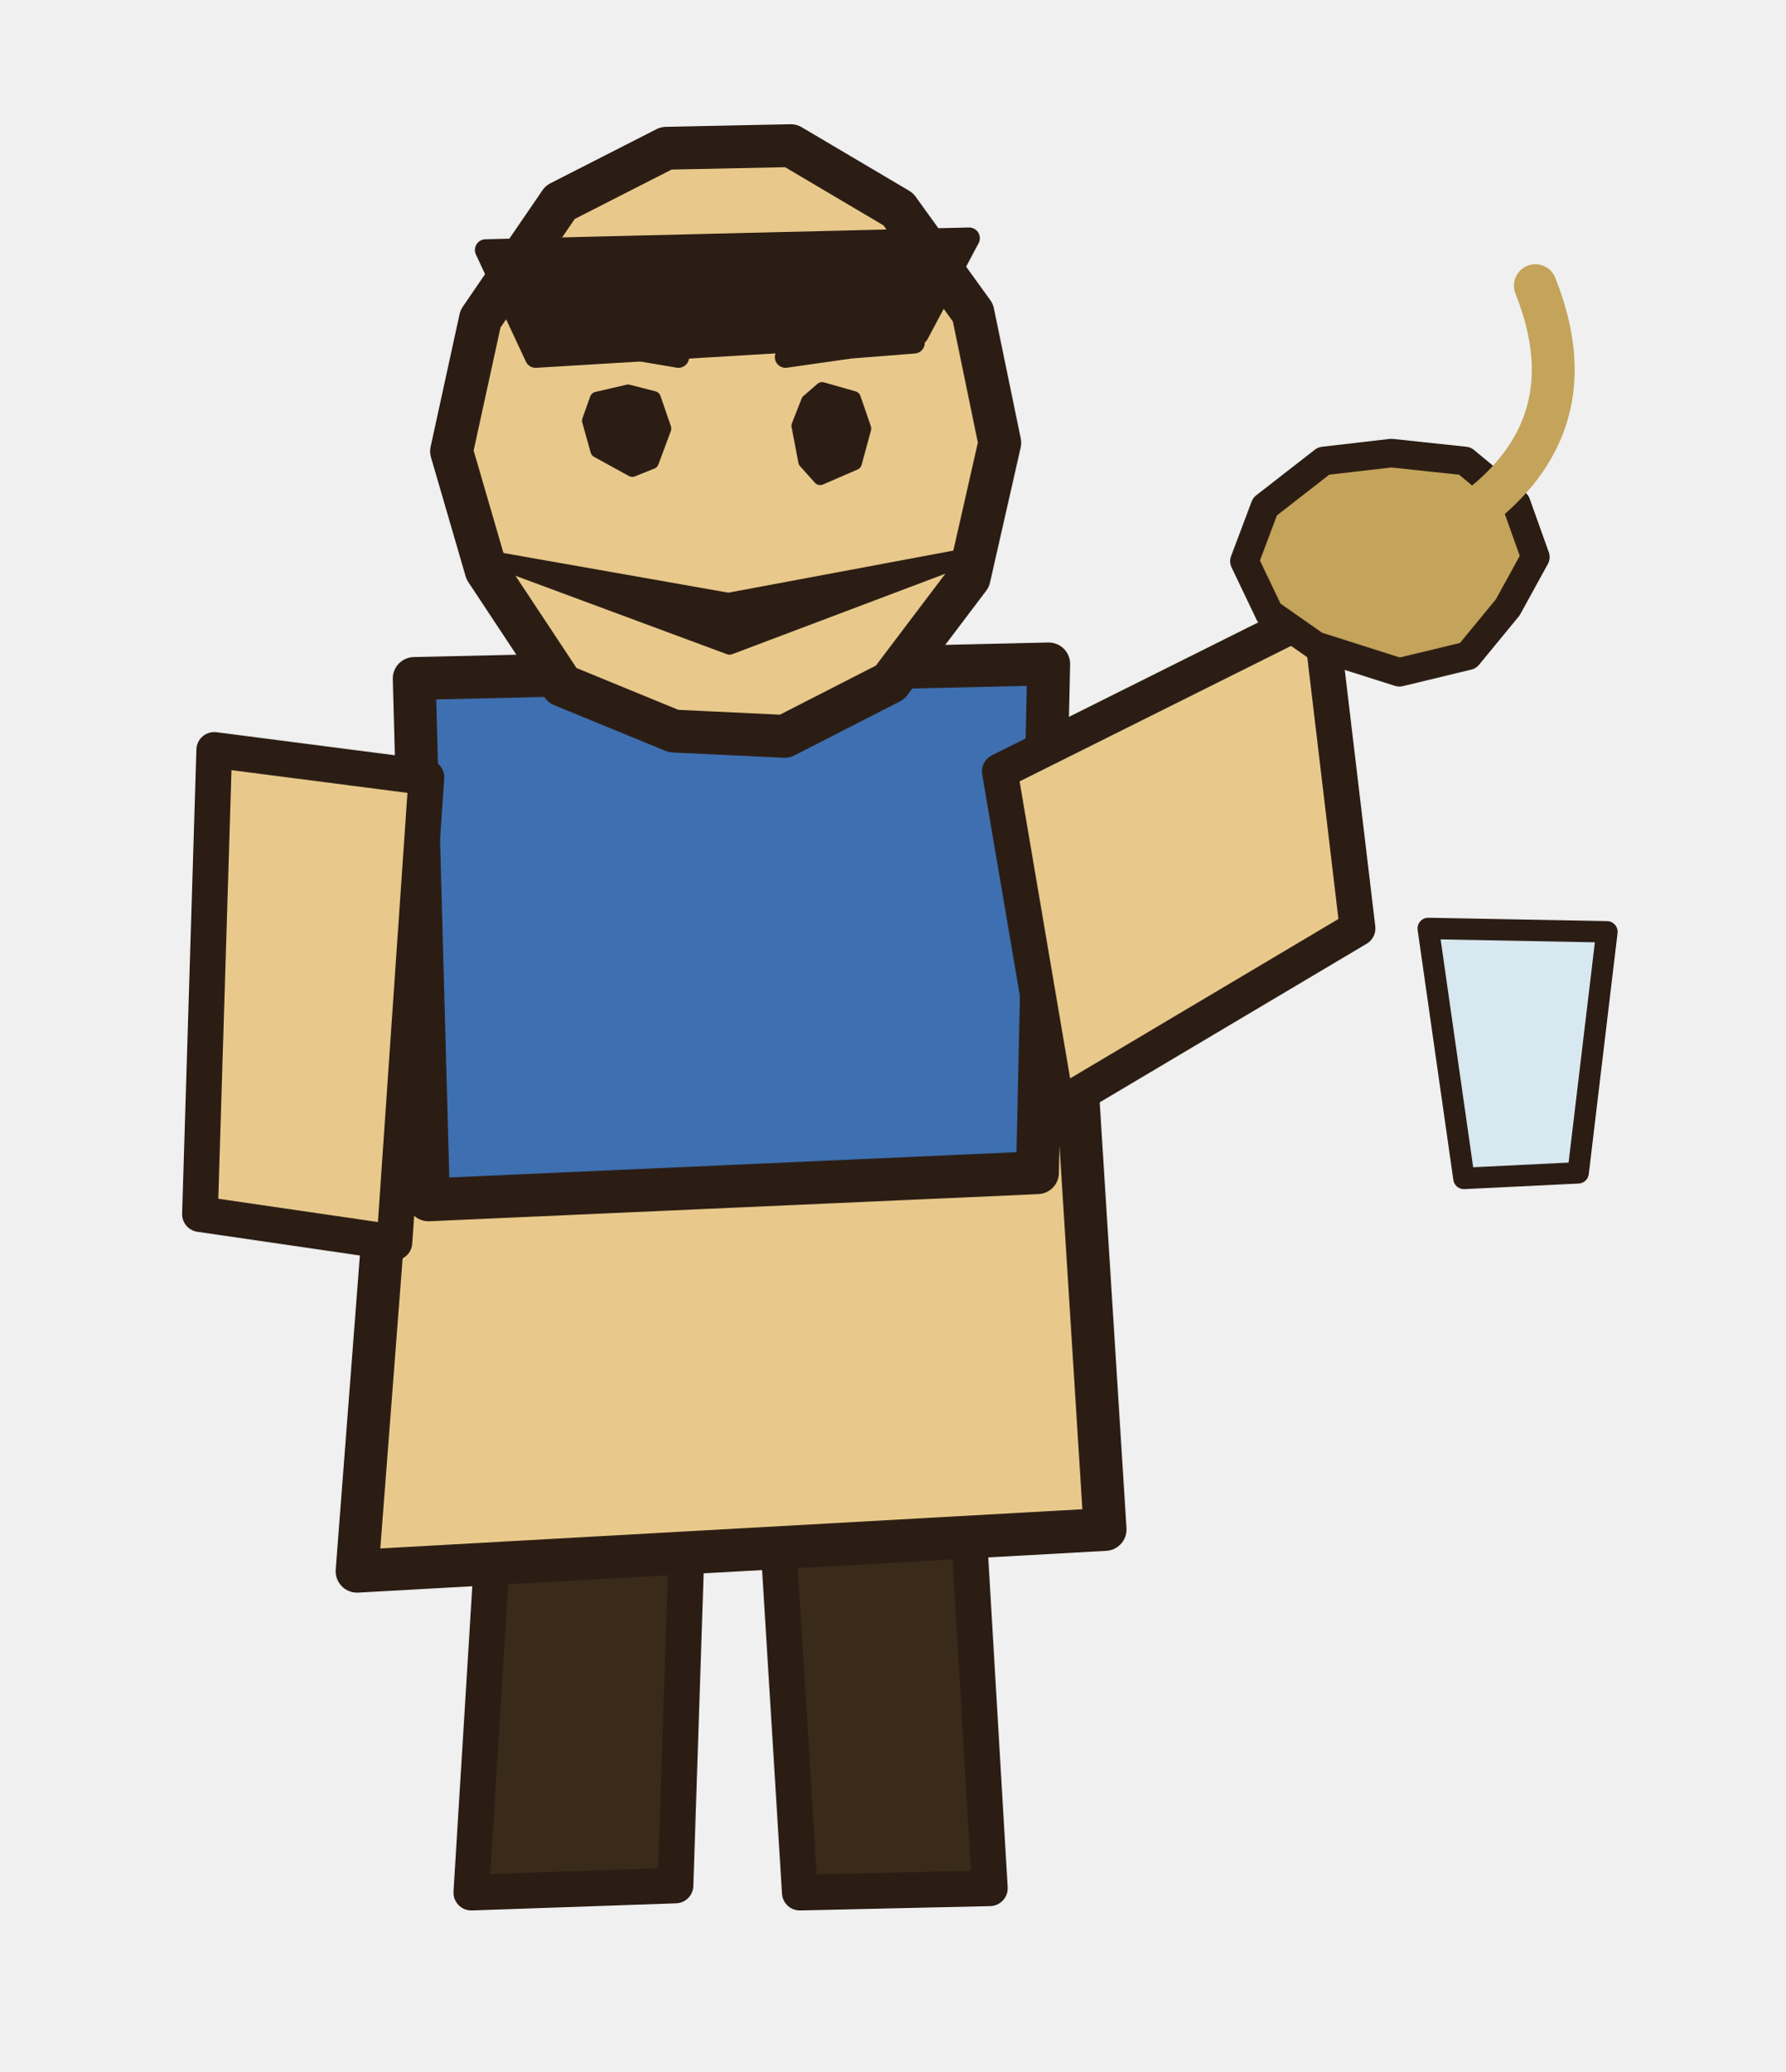
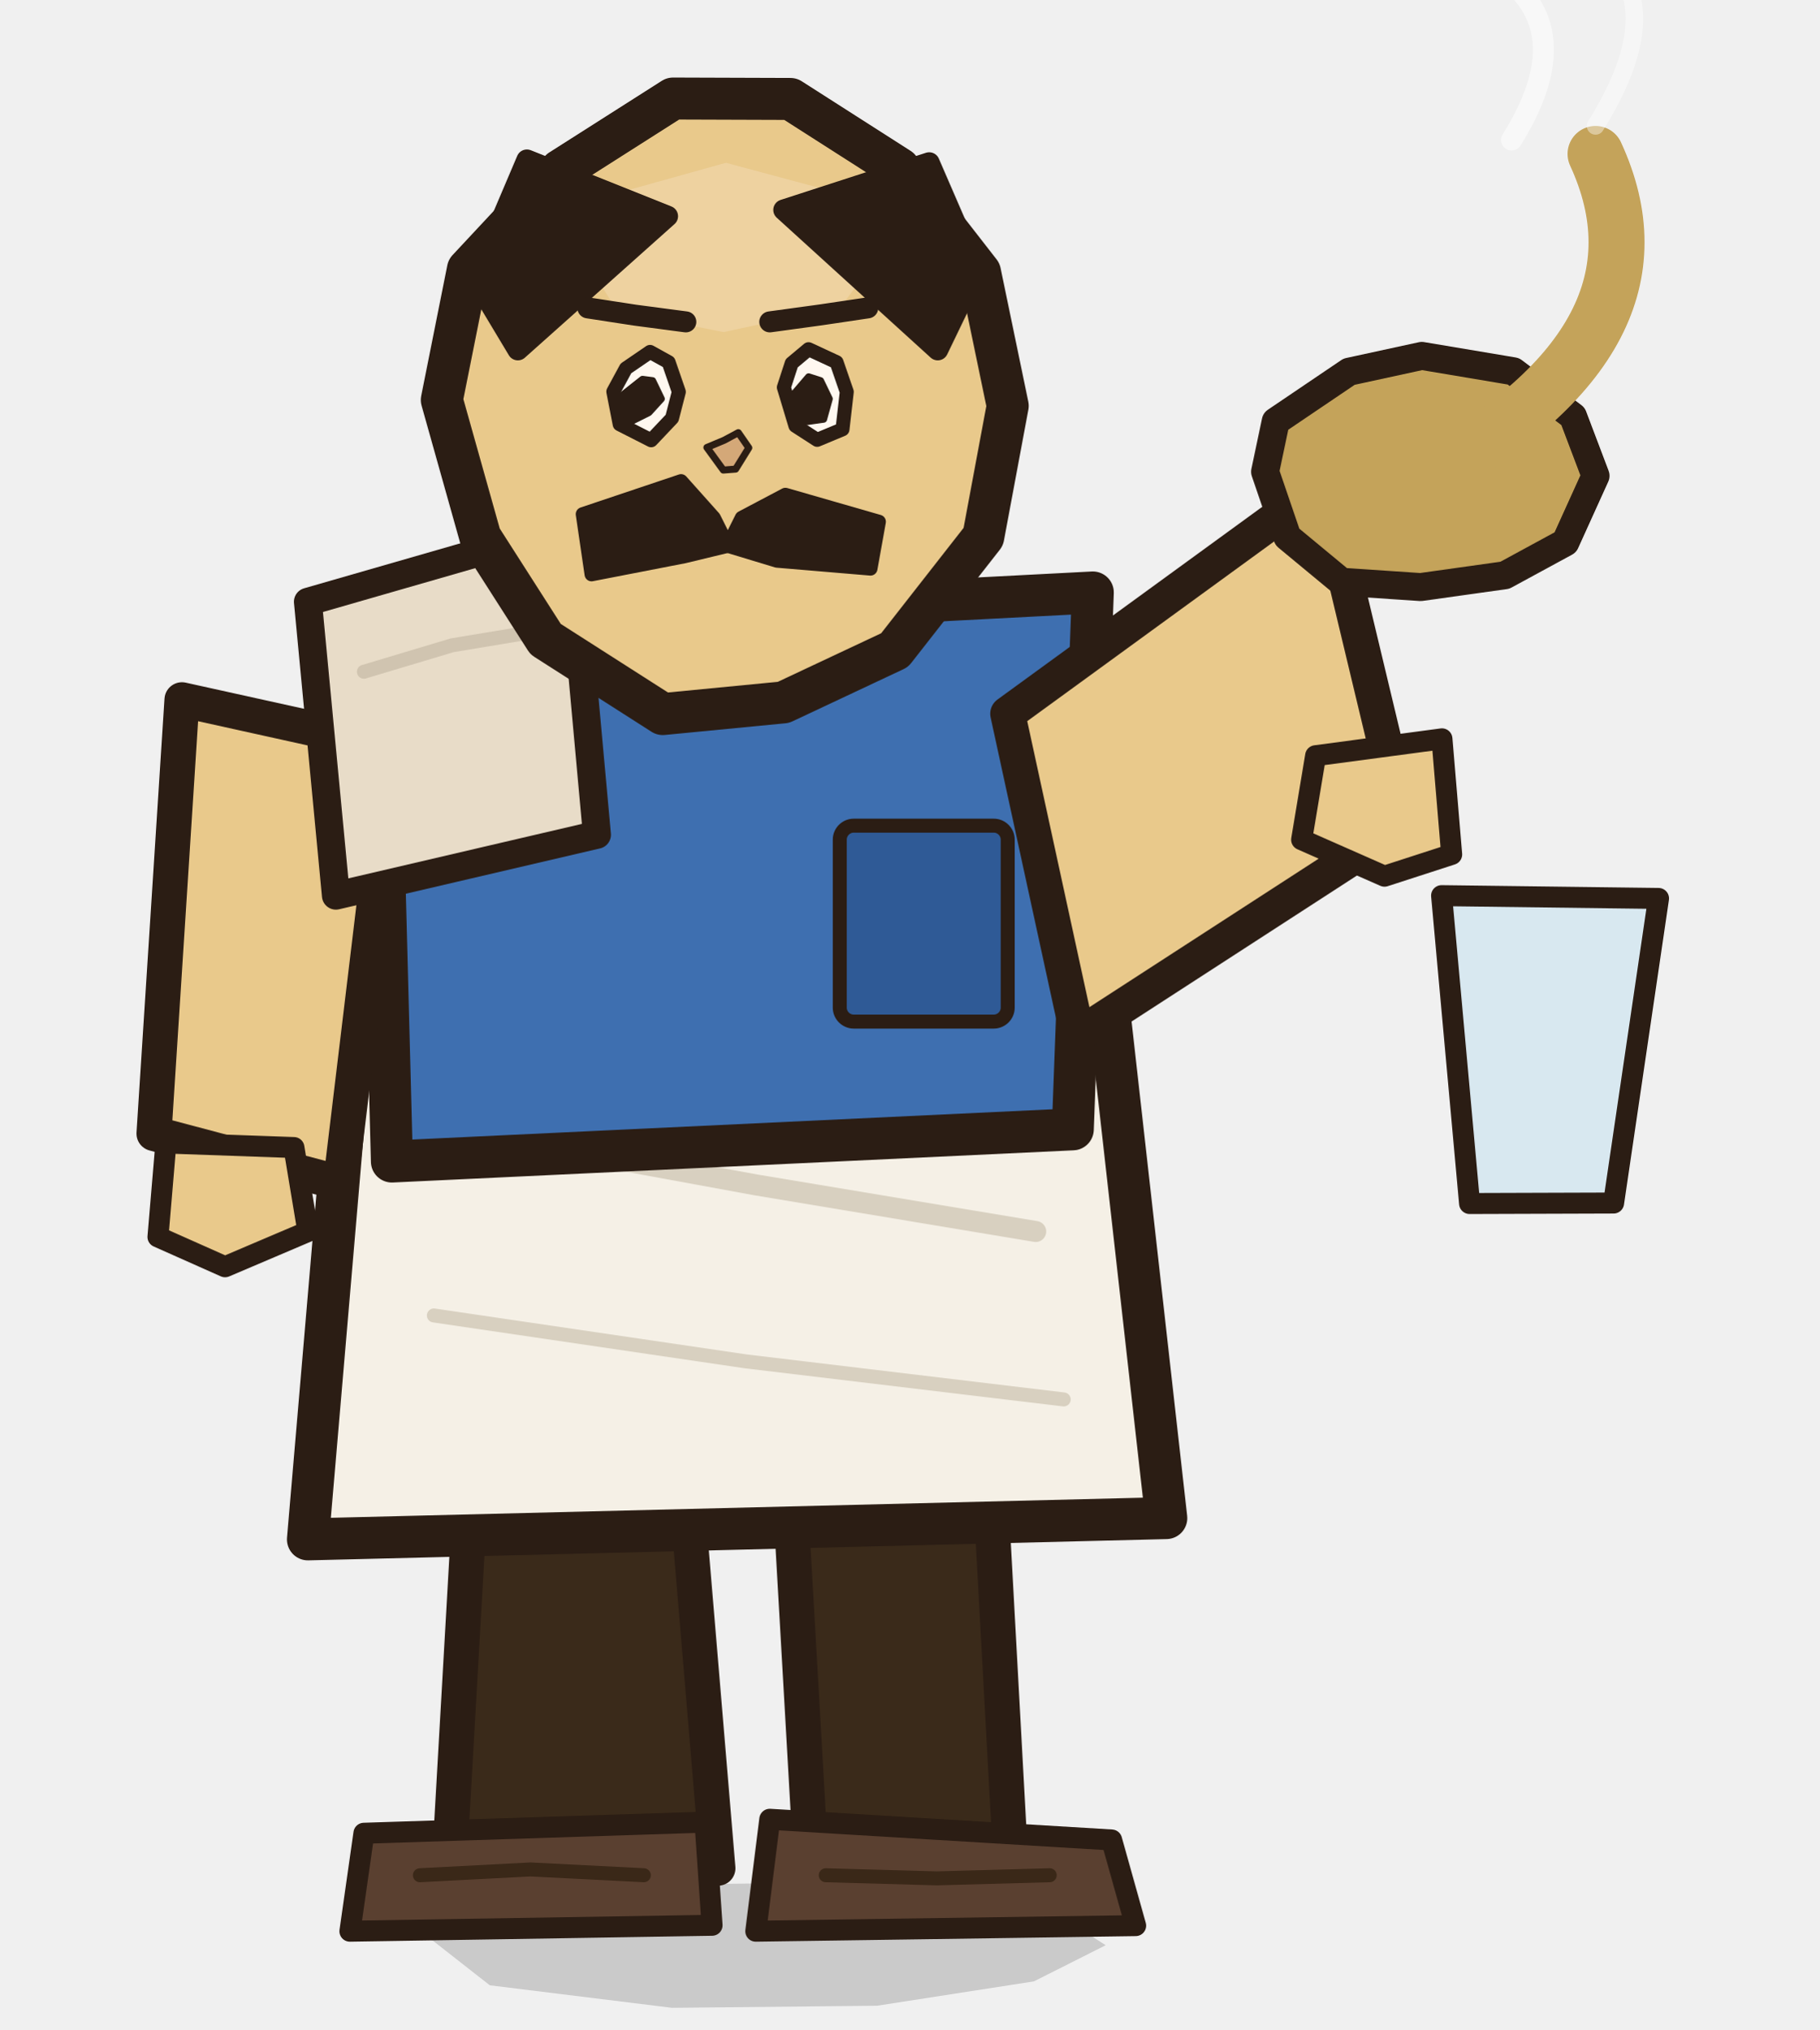
- <svg xmlns="http://www.w3.org/2000/svg" width="250" height="290" viewBox="0 0 250 290">
+ <svg xmlns="http://www.w3.org/2000/svg" width="260" height="290" viewBox="0 0 260 290">
  <g>
-     <path d="M 70.00 200.00 L 96.73 199.17 L 94.59 264.00 L 66.00 265.00 Z" fill="#3A2A1A" stroke="#2B1D14" stroke-width="5" stroke-linejoin="round" stroke-linecap="round" />
-     <path d="M 108.00 200.00 L 134.79 199.51 L 138.61 264.39 L 112.00 265.00 Z" fill="#3A2A1A" stroke="#2B1D14" stroke-width="5" stroke-linejoin="round" stroke-linecap="round" />
-     <path d="M 55.00 155.00 L 150.74 150.41 L 154.75 214.15 L 50.00 220.00 Z" fill="#E9C98B" stroke="#2B1D14" stroke-width="6" stroke-linejoin="round" stroke-linecap="round" />
-     <path d="M 58.00 95.00 L 146.85 92.96 L 145.28 164.20 L 60.00 168.00 Z" fill="#3E6FB0" stroke="#2B1D14" stroke-width="6" stroke-linejoin="round" stroke-linecap="round" />
-     <path d="M 30.00 105.00 L 59.71 108.84 L 55.23 173.97 L 28.00 170.00 Z" fill="#E9C98B" stroke="#2B1D14" stroke-width="5" stroke-linejoin="round" stroke-linecap="round" />
-     <path d="M 140.00 108.00 L 184.82 85.63 L 190.10 129.99 L 148.00 155.00 Z" fill="#E9C98B" stroke="#2B1D14" stroke-width="5" stroke-linejoin="round" stroke-linecap="round" />
-     <path d="M 215.00 78.00 L 211.14 85.03 L 205.57 91.81 L 195.95 94.13 L 184.24 90.41 L 177.74 85.86 L 174.26 78.58 L 177.14 70.93 L 185.35 64.54 L 194.82 63.44 L 205.13 64.54 L 212.32 70.50 Z" fill="#C4A35A" stroke="#2B1D14" stroke-width="4" stroke-linejoin="round" stroke-linecap="round" />
-     <path d="M 195 78 Q 225 65 215 40" fill="none" stroke="#C4A35A" stroke-width="6" stroke-linecap="round" />
-     <path d="M 200.00 130.00 L 225.02 130.47 L 220.99 164.22 L 205.00 165.00 Z" fill="#D8E8F0" stroke="#2B1D14" stroke-width="3" stroke-linejoin="round" stroke-linecap="round" />
-     <path d="M 140.00 62.00 L 135.71 80.90 L 124.63 95.55 L 109.87 103.10 L 94.33 102.36 L 78.74 95.96 L 68.08 79.85 L 63.23 63.19 L 67.28 44.64 L 78.44 28.33 L 93.29 20.76 L 110.73 20.39 L 125.78 29.29 L 136.24 43.78 Z" fill="#E9C98B" stroke="#2B1D14" stroke-width="6" stroke-linejoin="round" stroke-linecap="round" />
-     <path d="M 68.00 78.00 L 102.16 90.67 L 137.30 77.40 L 102.00 84.00 Z" fill="#2B1D14" stroke="#2B1D14" stroke-width="2" stroke-linejoin="round" stroke-linecap="round" />
-     <path d="M 93.00 60.00 L 91.26 64.68 L 88.54 65.77 L 83.67 63.09 L 82.50 58.90 L 83.59 55.85 L 87.96 54.84 L 91.54 55.76 Z" fill="#2B1D14" stroke="#2B1D14" stroke-width="2" stroke-linejoin="round" stroke-linecap="round" />
-     <path d="M 121.00 60.00 L 119.69 64.82 L 114.85 66.92 L 112.78 64.61 L 111.83 59.62 L 113.18 56.18 L 115.12 54.50 L 119.54 55.76 Z" fill="#2B1D14" stroke="#2B1D14" stroke-width="2" stroke-linejoin="round" stroke-linecap="round" />
-     <path d="M 68.00 35.00 L 135.71 33.35 L 128.57 46.77 L 75.00 50.00 Z" fill="#2B1D14" stroke="#2B1D14" stroke-width="3" stroke-linejoin="round" stroke-linecap="round" />
-     <path d="M 78.00 48.00 L 85.80 48.44 L 95.00 50.00" fill="none" stroke="#2B1D14" stroke-width="3" stroke-linecap="round" />
-     <path d="M 110.00 50.00 L 119.03 48.71 L 128.00 48.00" fill="none" stroke="#2B1D14" stroke-width="3" stroke-linecap="round" />
+     <path d="M 158.00 278.00 L 147.74 283.17 L 125.33 286.65 L 96.03 286.95 L 69.99 283.73 L 61.20 276.84 L 70.63 272.03 L 94.43 269.34 L 124.35 268.97 L 148.83 272.12 Z" fill="#000000" stroke="none" stroke-width="0" stroke-linejoin="round" stroke-linecap="round" opacity="0.16" />
+     <path d="M 68.00 200.00 L 96.73 197.17 L 102.59 267.00 L 64.00 270.00 Z" fill="#3A2A1A" stroke="#2B1D14" stroke-width="5" stroke-linejoin="round" stroke-linecap="round" />
+     <path d="M 112.00 198.00 L 140.79 199.51 L 144.61 269.39 L 116.00 268.00 Z" fill="#3A2A1A" stroke="#2B1D14" stroke-width="5" stroke-linejoin="round" stroke-linecap="round" />
+     <path d="M 52.00 262.00 L 100.74 260.41 L 101.75 275.15 L 50.00 276.00 Z" fill="#5A4030" stroke="#2B1D14" stroke-width="3" stroke-linejoin="round" stroke-linecap="round" />
+     <path d="M 110.00 260.00 L 158.85 262.96 L 162.28 275.20 L 108.00 276.00 Z" fill="#5A4030" stroke="#2B1D14" stroke-width="3" stroke-linejoin="round" stroke-linecap="round" />
+     <path d="M 60.00 268.00 L 75.79 267.17 L 92.00 268.00" fill="none" stroke="#3A2818" stroke-width="2" stroke-linecap="round" />
+     <path d="M 118.00 268.00 L 133.87 268.45 L 150.00 268.00" fill="none" stroke="#3A2818" stroke-width="2" stroke-linecap="round" />
+     <path d="M 50.00 150.00 L 158.62 145.45 L 166.66 216.96 L 44.00 220.00 Z" fill="#F5F0E6" stroke="#2B1D14" stroke-width="6" stroke-linejoin="round" stroke-linecap="round" />
+     <path d="M 68.00 162.00 L 108.01 169.34 L 148.00 176.00" fill="none" stroke="#D8D0C0" stroke-width="3" stroke-linecap="round" />
+     <path d="M 62.00 188.00 L 106.56 194.56 L 152.00 200.00" fill="none" stroke="#D8D0C0" stroke-width="2" stroke-linecap="round" />
+     <path d="M 54.00 90.00 L 156.16 84.67 L 153.30 161.40 L 56.00 166.00 Z" fill="#3E6FB0" stroke="#2B1D14" stroke-width="6" stroke-linejoin="round" stroke-linecap="round" />
+     <rect x="120.0" y="118.0" width="24.0" height="28.0" rx="2" fill="#2F5A96" stroke="#2B1D14" stroke-width="2" />
+     <path d="M 26.00 100.00 L 56.18 106.67 L 48.66 169.07 L 22.00 162.00 Z" fill="#E9C98B" stroke="#2B1D14" stroke-width="5" stroke-linejoin="round" stroke-linecap="round" />
+     <path d="M 42.00 164.00 L 23.71 163.35 L 22.57 176.77 L 32.16 181.04 L 44.00 176.00 Z" fill="#E9C98B" stroke="#2B1D14" stroke-width="3" stroke-linejoin="round" stroke-linecap="round" />
+     <path d="M 144.00 102.00 L 189.03 69.22 L 200.66 117.77 L 154.00 148.00 Z" fill="#E9C98B" stroke="#2B1D14" stroke-width="5" stroke-linejoin="round" stroke-linecap="round" />
+     <path d="M 188.00 108.00 L 206.05 105.59 L 207.44 122.11 L 197.84 125.22 L 186.00 120.00 Z" fill="#E9C98B" stroke="#2B1D14" stroke-width="3" stroke-linejoin="round" stroke-linecap="round" />
+     <path d="M 228.00 68.00 L 223.69 77.51 L 215.04 82.21 L 203.00 83.90 L 191.70 83.14 L 183.96 76.73 L 180.78 67.42 L 182.30 60.21 L 192.78 53.12 L 203.17 50.86 L 216.26 53.06 L 224.78 59.50 Z" fill="#C4A35A" stroke="#2B1D14" stroke-width="4" stroke-linejoin="round" stroke-linecap="round" />
+     <path d="M 204 68 Q 240 48 228 22" fill="none" stroke="#C4A35A" stroke-width="8" stroke-linecap="round" />
+     <path d="M 216 20 Q 226 4 214 -4" fill="none" stroke="#FFFFFF" stroke-width="3" opacity="0.55" stroke-linecap="round" />
+     <path d="M 228 18 Q 238 2 230 -6" fill="none" stroke="#FFFFFF" stroke-width="2.5" opacity="0.4" stroke-linecap="round" />
+     <path d="M 206.00 128.00 L 237.00 128.40 L 230.58 171.93 L 210.00 172.00 Z" fill="#D8E8F0" stroke="#2B1D14" stroke-width="3" stroke-linejoin="round" stroke-linecap="round" />
+     <path d="M 44.00 86.00 L 81.29 75.26 L 85.30 119.30 L 48.00 128.00 Z" fill="#E8DCC8" stroke="#2B1D14" stroke-width="4" stroke-linejoin="round" stroke-linecap="round" />
+     <path d="M 52.00 96.00 L 64.60 92.22 L 78.00 90.00" fill="none" stroke="#D0C4B0" stroke-width="2" stroke-linecap="round" />
+     <path d="M 144.00 58.00 L 140.51 76.71 L 127.84 92.91 L 111.95 100.38 L 94.71 102.05 L 77.96 91.34 L 68.64 76.77 L 63.13 57.16 L 66.86 38.50 L 80.08 24.33 L 96.18 14.08 L 112.95 14.14 L 128.51 24.09 L 140.04 38.91 Z" fill="#E9C98B" stroke="#2B1D14" stroke-width="6" stroke-linejoin="round" stroke-linecap="round" />
+     <path d="M 126.00 36.00 L 120.15 43.84 L 103.40 47.46 L 88.21 44.46 L 82.50 35.37 L 89.40 27.26 L 103.73 23.26 L 119.56 27.51 Z" fill="#F2D9B0" stroke="none" stroke-width="0" stroke-linejoin="round" stroke-linecap="round" opacity="0.55" />
+     <path d="M 68.00 40.00 L 75.29 22.86 L 95.39 30.90 L 74.00 50.00 Z" fill="#2B1D14" stroke="#2B1D14" stroke-width="3" stroke-linejoin="round" stroke-linecap="round" />
+     <path d="M 112.00 30.00 L 132.78 23.26 L 139.46 38.68 L 134.00 50.00 Z" fill="#2B1D14" stroke="#2B1D14" stroke-width="3" stroke-linejoin="round" stroke-linecap="round" />
+     <path d="M 97.00 56.00 L 96.03 59.77 L 93.05 62.92 L 88.55 60.63 L 87.64 55.97 L 89.44 52.65 L 92.89 50.29 L 95.54 51.76 Z" fill="#FFF8F0" stroke="#2B1D14" stroke-width="2" stroke-linejoin="round" stroke-linecap="round" />
+     <path d="M 121.00 56.00 L 120.39 61.35 L 116.77 62.86 L 113.66 60.85 L 112.01 55.36 L 113.13 51.92 L 115.54 49.90 L 119.54 51.76 Z" fill="#FFF8F0" stroke="#2B1D14" stroke-width="2" stroke-linejoin="round" stroke-linecap="round" />
+     <path d="M 94.50 57.00 L 92.72 58.96 L 89.74 60.45 L 88.95 56.47 L 91.81 54.21 L 93.25 54.40 Z" fill="#2B1D14" stroke="#2B1D14" stroke-width="1" stroke-linejoin="round" stroke-linecap="round" />
+     <path d="M 118.50 57.00 L 117.69 59.91 L 114.81 60.32 L 113.46 56.29 L 115.55 53.85 L 117.25 54.40 Z" fill="#2B1D14" stroke="#2B1D14" stroke-width="1" stroke-linejoin="round" stroke-linecap="round" />
+     <path d="M 107.00 64.00 L 105.12 67.04 L 103.36 67.18 L 101.01 63.95 L 103.47 62.92 L 105.50 61.83 Z" fill="#D4A878" stroke="#2B1D14" stroke-width="1" stroke-linejoin="round" stroke-linecap="round" />
+     <path d="M 84.00 44.00 L 90.69 45.03 L 98.00 46.00" fill="none" stroke="#2B1D14" stroke-width="3" stroke-linecap="round" />
+     <path d="M 110.00 46.00 L 117.35 44.99 L 124.00 44.00" fill="none" stroke="#2B1D14" stroke-width="3" stroke-linecap="round" />
+     <path d="M 96 74 Q 104 80 112 74" fill="none" stroke="#2B1D14" stroke-width="2.5" stroke-linecap="round" />
+     <g>
+       <path d="M 102.00 74.00 L 97.32 68.76 L 83.27 73.48 L 84.53 82.08 L 97.80 79.50 L 104.00 78.00 Z" fill="#2B1D14" stroke="#2B1D14" stroke-width="2" stroke-linejoin="round" stroke-linecap="round" />
+       <path d="M 106.00 74.00 L 112.23 70.71 L 125.59 74.56 L 124.39 81.26 L 111.02 80.13 L 104.00 78.00 Z" fill="#2B1D14" stroke="#2B1D14" stroke-width="2" stroke-linejoin="round" stroke-linecap="round" />
+     </g>
  </g>
</svg>
